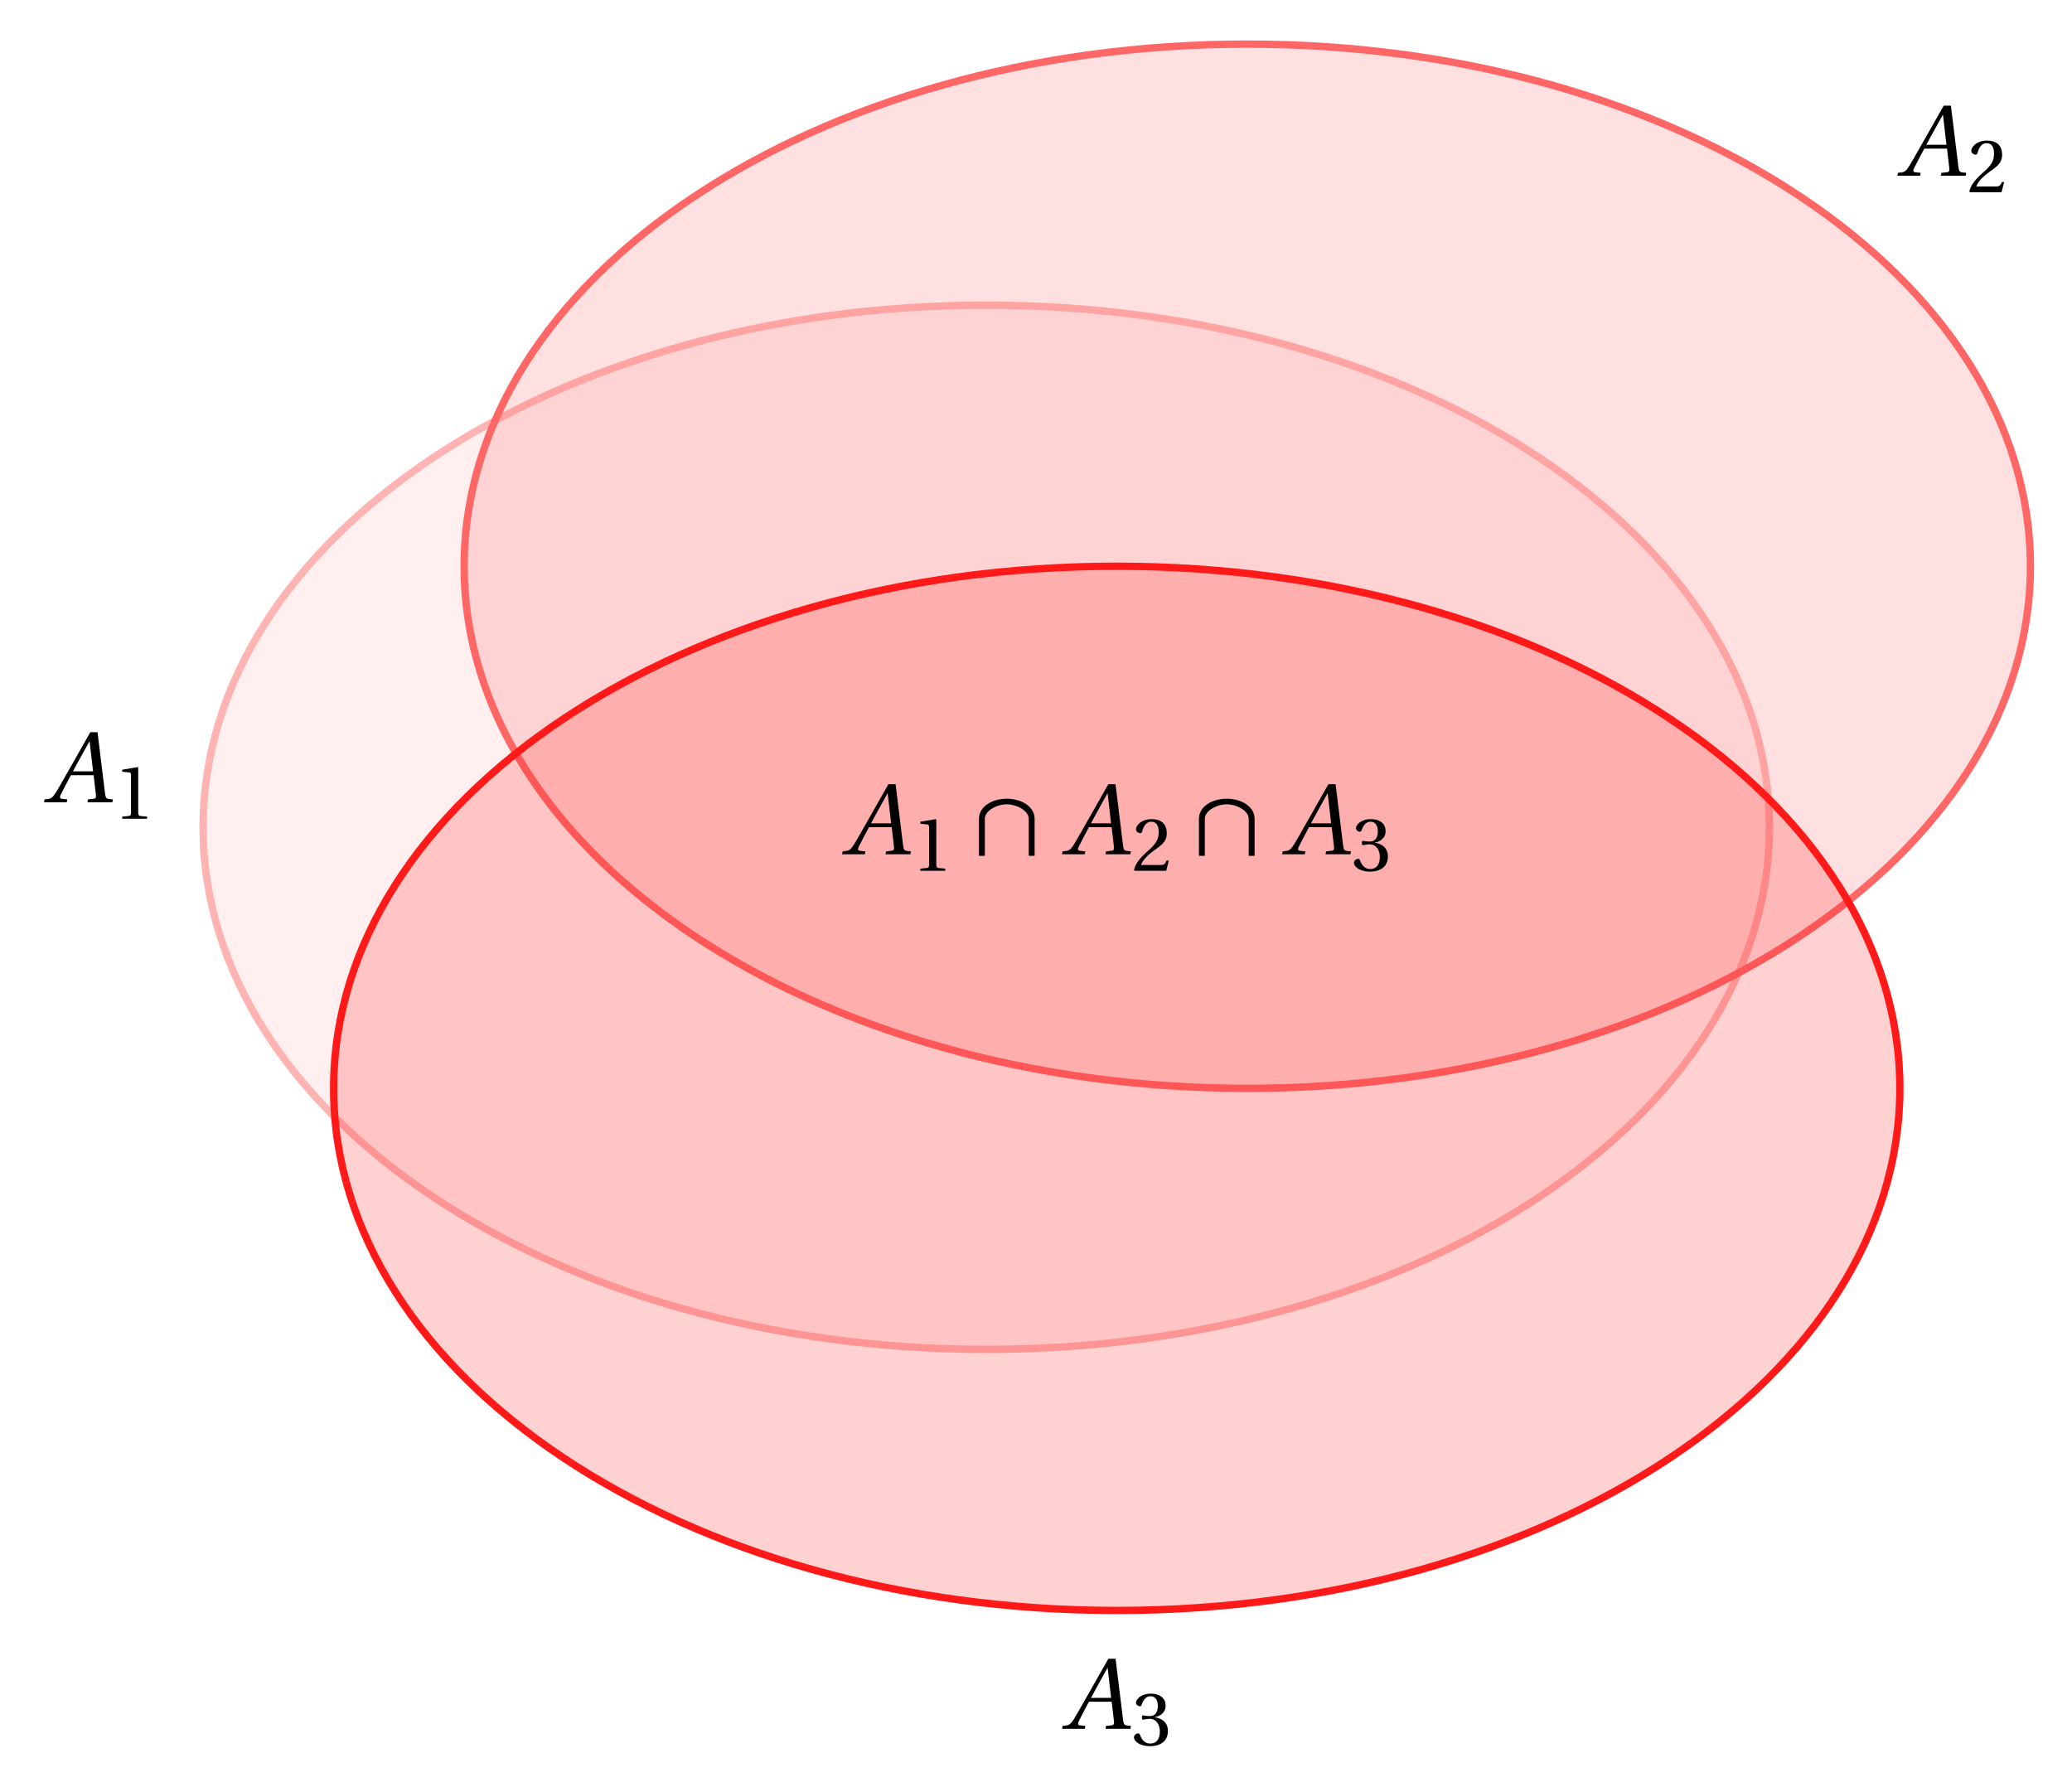
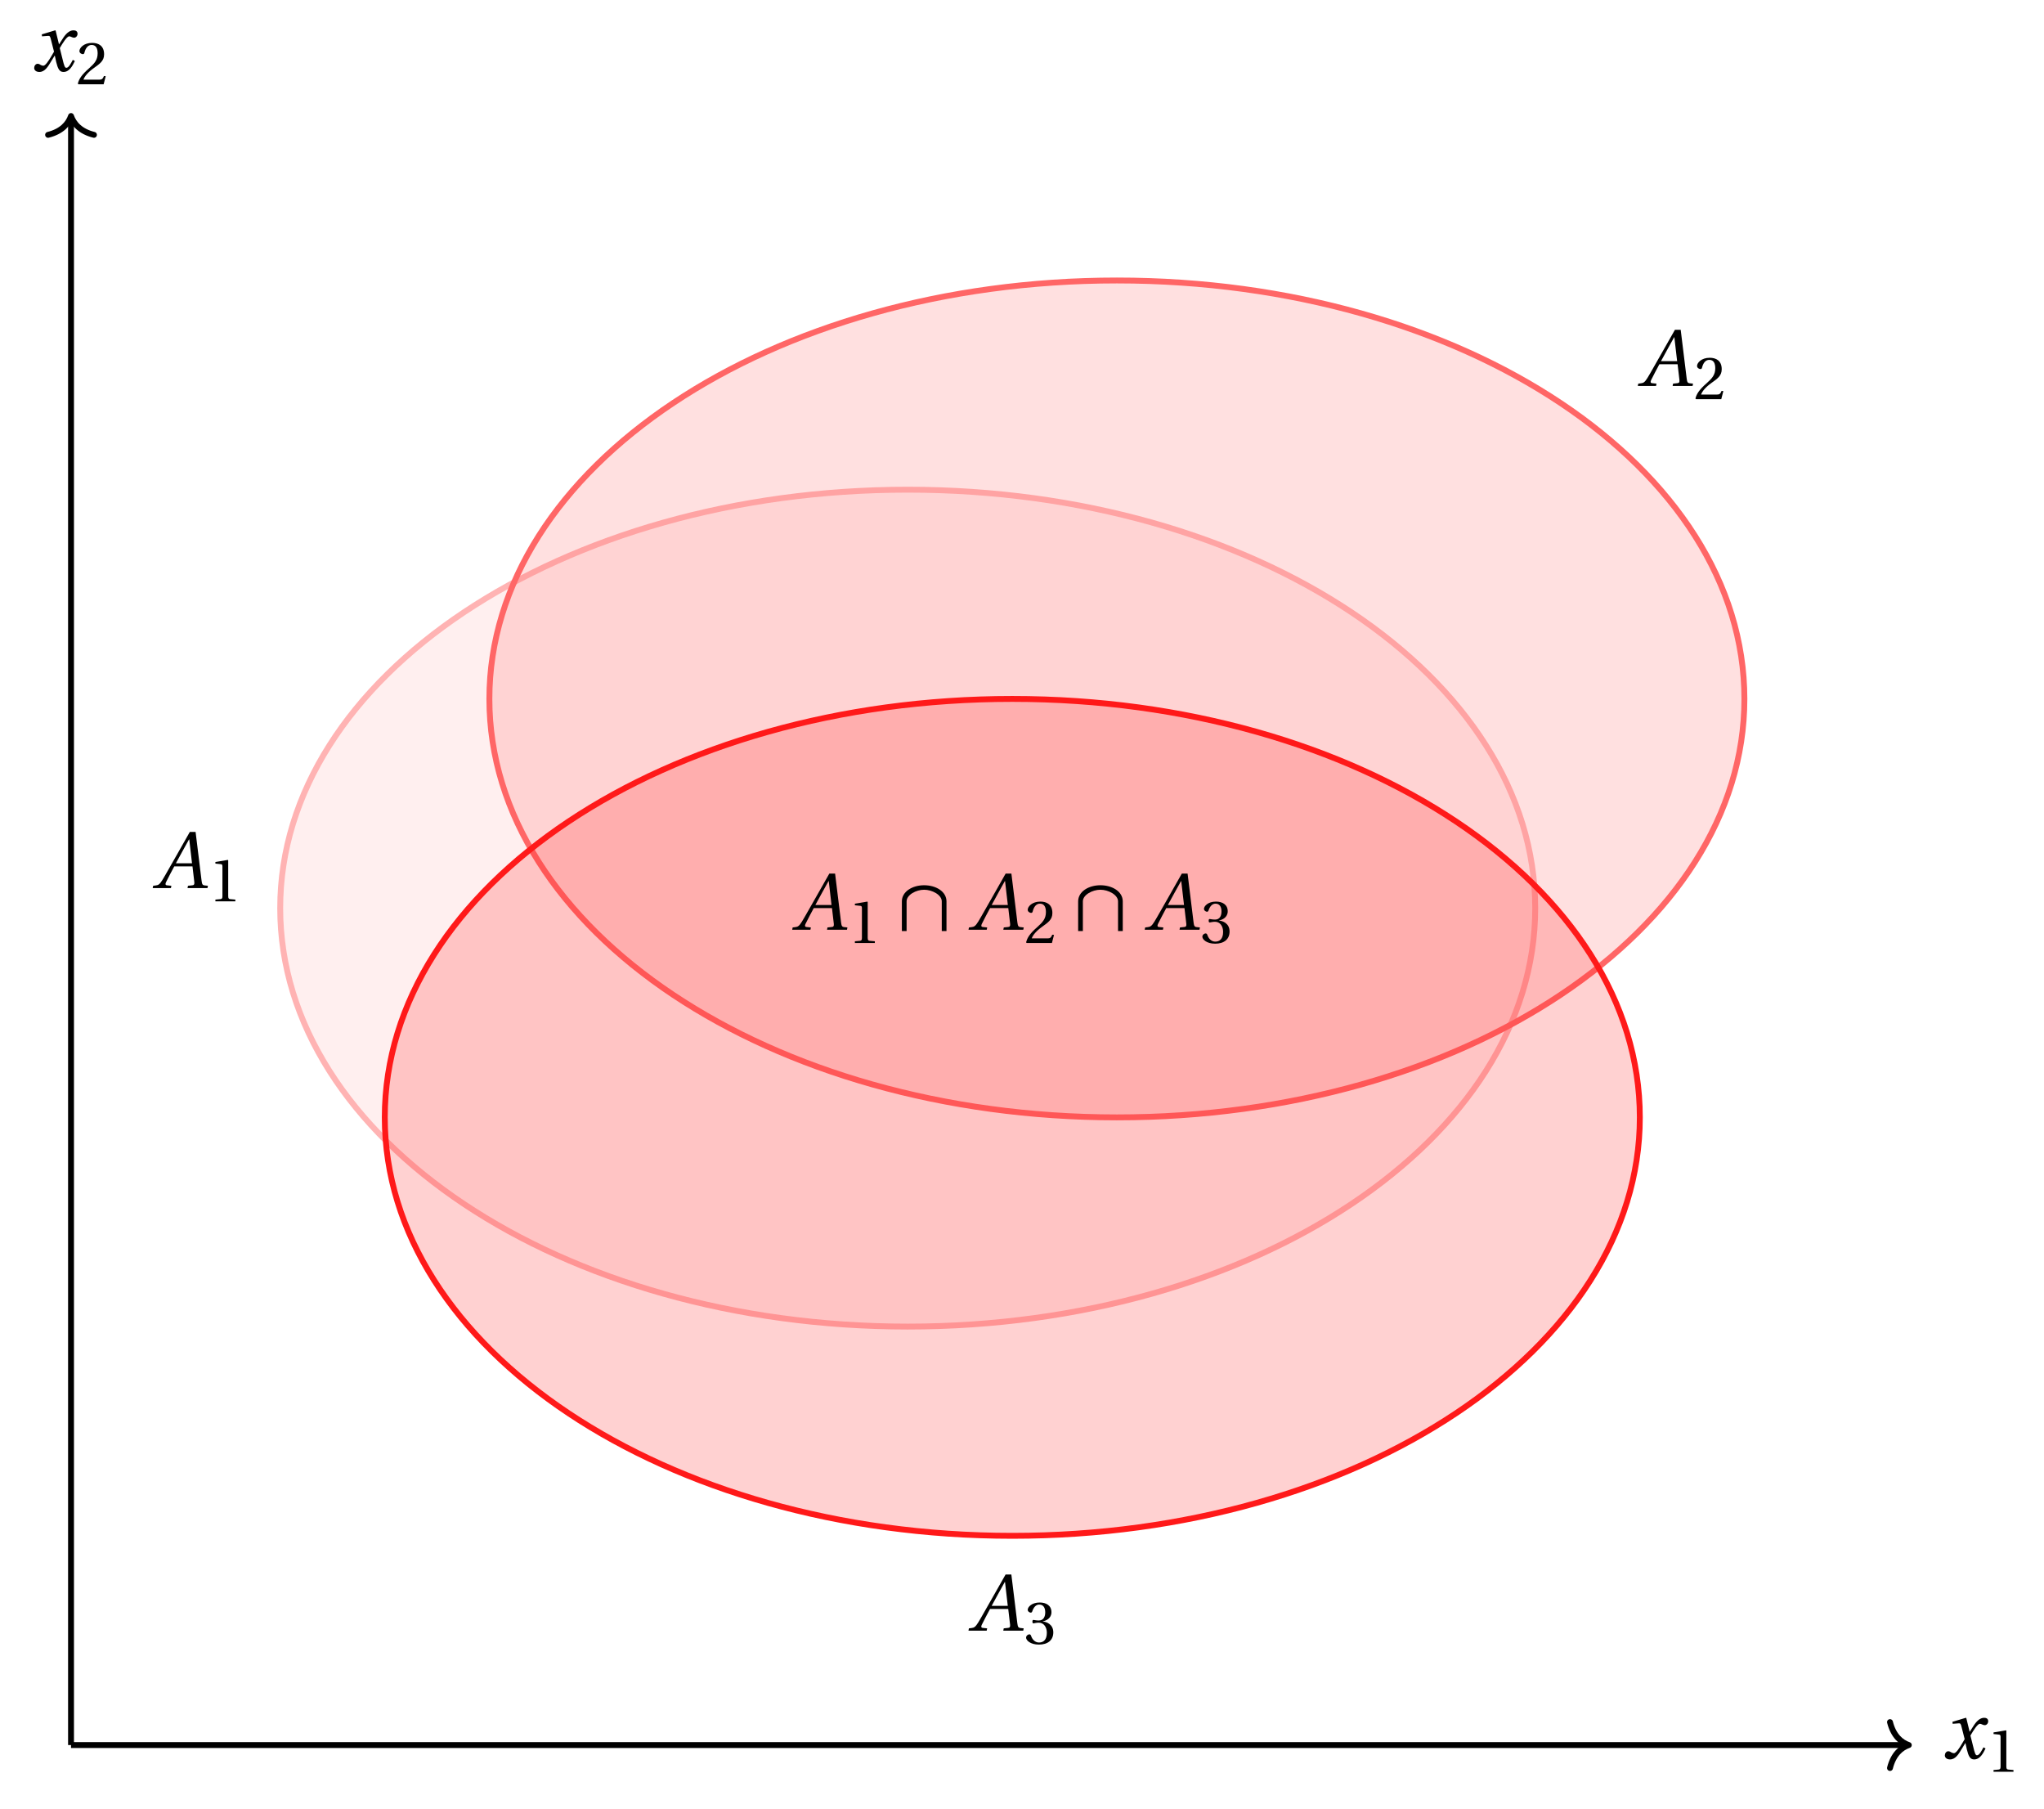
- <svg xmlns="http://www.w3.org/2000/svg" xmlns:xlink="http://www.w3.org/1999/xlink" width="225pt" height="194pt" viewBox="0 0 225 194">
+ <svg xmlns="http://www.w3.org/2000/svg" xmlns:xlink="http://www.w3.org/1999/xlink" width="277pt" height="245pt" viewBox="0 0 277 245">
  <defs>
    <g>
      <g id="glyph-0-0">
+         <path d="M 5.578 -1.516 C 5.312 -1.016 5.016 -0.438 4.703 -0.438 C 4.5 -0.438 4.406 -0.688 4.172 -1.672 L 3.812 -3.109 C 4.219 -3.812 4.781 -4.703 5.094 -4.703 C 5.188 -4.703 5.281 -4.672 5.406 -4.609 C 5.516 -4.562 5.625 -4.516 5.75 -4.516 C 6 -4.516 6.219 -4.75 6.219 -5.047 C 6.219 -5.391 5.969 -5.516 5.672 -5.516 C 5.078 -5.516 4.594 -5 4.203 -4.375 L 3.719 -3.625 L 3.703 -3.625 L 3.25 -5.484 L 3.188 -5.516 L 1.375 -4.969 L 1.406 -4.703 L 2.234 -4.766 C 2.438 -4.781 2.516 -4.719 2.625 -4.219 L 3.031 -2.625 L 2.719 -2.094 C 2.25 -1.281 1.844 -0.719 1.578 -0.719 C 1.469 -0.719 1.359 -0.766 1.25 -0.812 C 1.141 -0.875 1 -0.984 0.812 -0.984 C 0.531 -0.984 0.344 -0.688 0.344 -0.422 C 0.344 -0.109 0.609 0.125 1.047 0.125 C 1.797 0.125 2.219 -0.609 2.672 -1.359 L 3.109 -2.078 L 3.141 -2.078 L 3.328 -1.219 C 3.547 -0.344 3.75 0.125 4.312 0.125 C 5.109 0.125 5.531 -0.688 5.859 -1.359 Z M 5.578 -1.516 " />
+       </g>
+       <g id="glyph-0-1">
        <path d="M 7.172 0 L 7.234 -0.312 L 6.812 -0.359 C 6.484 -0.391 6.438 -0.531 6.375 -0.984 L 5.562 -7.609 L 4.781 -7.609 L 2.938 -4.359 C 2.375 -3.391 1.469 -1.75 1.062 -1.094 C 0.703 -0.516 0.516 -0.391 0.172 -0.359 L -0.188 -0.312 L -0.25 0 L 2.219 0 L 2.281 -0.312 L 1.688 -0.375 C 1.469 -0.391 1.438 -0.547 1.547 -0.781 C 1.906 -1.484 2.266 -2.203 2.672 -2.938 L 5.141 -2.938 L 5.391 -0.797 C 5.422 -0.484 5.328 -0.391 5.109 -0.375 L 4.531 -0.312 L 4.469 0 Z M 5.078 -3.359 L 2.891 -3.359 C 3.469 -4.438 4.078 -5.516 4.672 -6.594 L 4.703 -6.594 Z M 5.078 -3.359 " />
      </g>
      <g id="glyph-1-0">
        <path d="M 3.609 0 L 3.609 -0.234 L 2.906 -0.297 C 2.734 -0.312 2.641 -0.375 2.641 -0.703 L 2.641 -5.562 L 2.594 -5.609 L 0.906 -5.328 L 0.906 -5.109 L 1.672 -5.031 C 1.812 -5 1.859 -4.938 1.859 -4.703 L 1.859 -0.703 C 1.859 -0.547 1.844 -0.453 1.797 -0.391 C 1.75 -0.328 1.688 -0.312 1.594 -0.297 L 0.906 -0.234 L 0.906 0 Z M 3.609 0 " />
      </g>
      <g id="glyph-1-1">
        <path d="M 4 -1.094 L 3.766 -1.125 C 3.594 -0.688 3.438 -0.625 3.109 -0.625 L 0.984 -0.625 C 1.125 -1.062 1.609 -1.641 2.375 -2.188 C 3.172 -2.766 3.781 -3.141 3.781 -4.062 C 3.781 -5.219 3.016 -5.609 2.156 -5.609 C 1.016 -5.609 0.438 -4.922 0.438 -4.5 C 0.438 -4.219 0.75 -4.078 0.891 -4.078 C 1.047 -4.078 1.094 -4.172 1.125 -4.312 C 1.266 -4.875 1.578 -5.328 2.094 -5.328 C 2.734 -5.328 2.906 -4.781 2.906 -4.188 C 2.906 -3.297 2.469 -2.812 1.75 -2.172 C 0.734 -1.281 0.375 -0.719 0.219 -0.078 L 0.312 0 L 3.719 0 Z M 4 -1.094 " />
      </g>
      <g id="glyph-1-2">
        <path d="M 1.078 -3.016 C 1.078 -2.875 1.109 -2.781 1.219 -2.781 C 1.312 -2.781 1.547 -2.875 1.938 -2.875 C 2.641 -2.875 3.031 -2.234 3.031 -1.516 C 3.031 -0.531 2.547 -0.188 1.969 -0.188 C 1.422 -0.188 1.062 -0.609 0.906 -1.062 C 0.859 -1.219 0.781 -1.297 0.656 -1.297 C 0.516 -1.297 0.219 -1.141 0.219 -0.844 C 0.219 -0.484 0.797 0.094 1.953 0.094 C 3.156 0.094 3.906 -0.5 3.906 -1.562 C 3.906 -2.672 2.953 -3 2.5 -3.031 L 2.5 -3.062 C 2.938 -3.141 3.656 -3.469 3.656 -4.297 C 3.656 -5.203 2.938 -5.609 2.062 -5.609 C 0.969 -5.609 0.438 -4.984 0.438 -4.625 C 0.438 -4.375 0.719 -4.234 0.844 -4.234 C 0.953 -4.234 1.016 -4.297 1.047 -4.391 C 1.234 -4.953 1.547 -5.328 2 -5.328 C 2.656 -5.328 2.812 -4.75 2.812 -4.281 C 2.812 -3.781 2.641 -3.172 1.938 -3.172 C 1.547 -3.172 1.312 -3.25 1.219 -3.25 C 1.109 -3.25 1.078 -3.172 1.078 -3.016 Z M 1.078 -3.016 " />
      </g>
      <g id="glyph-2-0">
        <path d="M 6.984 0.172 L 6.984 -3.844 C 6.984 -5.188 5.547 -6.031 3.953 -6.031 C 2.375 -6.031 0.938 -5.188 0.938 -3.844 L 0.938 0.172 L 1.578 0.172 L 1.578 -3.844 C 1.578 -4.734 2.875 -5.422 3.953 -5.422 C 5.031 -5.422 6.344 -4.734 6.344 -3.844 L 6.344 0.172 Z M 6.984 0.172 " />
      </g>
    </g>
  </defs>
-   <path fill-rule="nonzero" fill="rgb(100%, 70%, 70%)" fill-opacity="0.2" stroke-width="0.797" stroke-linecap="butt" stroke-linejoin="miter" stroke="rgb(100%, 70%, 70%)" stroke-opacity="1" stroke-miterlimit="10" d="M 198.428 85.039 C 198.428 116.351 160.353 141.734 113.389 141.734 C 66.42 141.734 28.346 116.351 28.346 85.039 C 28.346 53.73 66.42 28.348 113.389 28.348 C 160.353 28.348 198.428 53.73 198.428 85.039 Z M 198.428 85.039 " transform="matrix(1, 0, 0, -1, -6.291, 174.871)" />
-   <path fill-rule="nonzero" fill="rgb(100%, 39.999%, 39.999%)" fill-opacity="0.2" stroke-width="0.797" stroke-linecap="butt" stroke-linejoin="miter" stroke="rgb(100%, 39.999%, 39.999%)" stroke-opacity="1" stroke-miterlimit="10" d="M 226.775 113.387 C 226.775 144.699 188.701 170.082 141.732 170.082 C 94.768 170.082 56.693 144.699 56.693 113.387 C 56.693 82.074 94.768 56.695 141.732 56.695 C 188.701 56.695 226.775 82.074 226.775 113.387 Z M 226.775 113.387 " transform="matrix(1, 0, 0, -1, -6.291, 174.871)" />
-   <path fill-rule="nonzero" fill="rgb(100%, 9.999%, 9.999%)" fill-opacity="0.2" stroke-width="0.797" stroke-linecap="butt" stroke-linejoin="miter" stroke="rgb(100%, 9.999%, 9.999%)" stroke-opacity="1" stroke-miterlimit="10" d="M 212.6 56.695 C 212.6 88.004 174.529 113.387 127.561 113.387 C 80.592 113.387 42.521 88.004 42.521 56.695 C 42.521 25.383 80.592 -0 127.561 -0 C 174.529 -0 212.6 25.383 212.6 56.695 Z M 212.6 56.695 " transform="matrix(1, 0, 0, -1, -6.291, 174.871)" />
+   <path fill="none" stroke-width="0.797" stroke-linecap="butt" stroke-linejoin="miter" stroke="rgb(0%, 0%, 0%)" stroke-opacity="1" stroke-miterlimit="10" d="M -0 -28.347 L 248.656 -28.347 " transform="matrix(1, 0, 0, -1, 9.625, 208.079)" />
+   <path fill="none" stroke-width="0.797" stroke-linecap="round" stroke-linejoin="round" stroke="rgb(0%, 0%, 0%)" stroke-opacity="1" stroke-miterlimit="10" d="M -2.55 3.109 C -2.085 1.246 -1.046 0.363 0.001 0 C -1.046 -0.363 -2.085 -1.246 -2.55 -3.109 " transform="matrix(1, 0, 0, -1, 258.6785, 236.4258)" />
  <g fill="rgb(0%, 0%, 0%)" fill-opacity="1">
-     <use xlink:href="#glyph-0-0" x="91.691" y="92.759" />
+     <use xlink:href="#glyph-0-0" x="263.218" y="238.248" />
  </g>
  <g fill="rgb(0%, 0%, 0%)" fill-opacity="1">
-     <use xlink:href="#glyph-1-0" x="99.032" y="94.552" />
+     <use xlink:href="#glyph-1-0" x="269.255" y="240.042" />
+   </g>
+   <path fill="none" stroke-width="0.797" stroke-linecap="butt" stroke-linejoin="miter" stroke="rgb(0%, 0%, 0%)" stroke-opacity="1" stroke-miterlimit="10" d="M -0 -28.347 L -0 191.962 " transform="matrix(1, 0, 0, -1, 9.625, 208.079)" />
+   <path fill="none" stroke-width="0.797" stroke-linecap="round" stroke-linejoin="round" stroke="rgb(0%, 0%, 0%)" stroke-opacity="1" stroke-miterlimit="10" d="M -2.55 3.109 C -2.086 1.246 -1.046 0.363 0 0 C -1.046 -0.363 -2.086 -1.246 -2.55 -3.109 " transform="matrix(0, -1, -1, 0, 9.625, 15.71914)" />
+   <g fill="rgb(0%, 0%, 0%)" fill-opacity="1">
+     <use xlink:href="#glyph-0-0" x="4.289" y="9.625" />
  </g>
  <g fill="rgb(0%, 0%, 0%)" fill-opacity="1">
-     <use xlink:href="#glyph-2-0" x="105.367" y="92.759" />
+     <use xlink:href="#glyph-1-1" x="10.326" y="11.418" />
+   </g>
+   <path fill-rule="nonzero" fill="rgb(100%, 70%, 70%)" fill-opacity="0.2" stroke-width="0.797" stroke-linecap="butt" stroke-linejoin="miter" stroke="rgb(100%, 70%, 70%)" stroke-opacity="1" stroke-miterlimit="10" d="M 198.426 85.04 C 198.426 116.352 160.355 141.735 113.387 141.735 C 66.422 141.735 28.348 116.352 28.348 85.04 C 28.348 53.727 66.422 28.349 113.387 28.349 C 160.355 28.349 198.426 53.727 198.426 85.04 Z M 198.426 85.04 " transform="matrix(1, 0, 0, -1, 9.625, 208.079)" />
+   <path fill-rule="nonzero" fill="rgb(100%, 39.999%, 39.999%)" fill-opacity="0.2" stroke-width="0.797" stroke-linecap="butt" stroke-linejoin="miter" stroke="rgb(100%, 39.999%, 39.999%)" stroke-opacity="1" stroke-miterlimit="10" d="M 226.773 113.388 C 226.773 144.7 188.699 170.079 141.734 170.079 C 94.766 170.079 56.695 144.7 56.695 113.388 C 56.695 82.075 94.766 56.692 141.734 56.692 C 188.699 56.692 226.773 82.075 226.773 113.388 Z M 226.773 113.388 " transform="matrix(1, 0, 0, -1, 9.625, 208.079)" />
+   <path fill-rule="nonzero" fill="rgb(100%, 9.999%, 9.999%)" fill-opacity="0.2" stroke-width="0.797" stroke-linecap="butt" stroke-linejoin="miter" stroke="rgb(100%, 9.999%, 9.999%)" stroke-opacity="1" stroke-miterlimit="10" d="M 212.602 56.692 C 212.602 88.005 174.527 113.388 127.562 113.388 C 80.594 113.388 42.52 88.005 42.52 56.692 C 42.52 25.384 80.594 0.001 127.562 0.001 C 174.527 0.001 212.602 25.384 212.602 56.692 Z M 212.602 56.692 " transform="matrix(1, 0, 0, -1, 9.625, 208.079)" />
+   <g fill="rgb(0%, 0%, 0%)" fill-opacity="1">
+     <use xlink:href="#glyph-0-1" x="107.608" y="125.967" />
  </g>
  <g fill="rgb(0%, 0%, 0%)" fill-opacity="1">
-     <use xlink:href="#glyph-0-0" x="115.574" y="92.759" />
+     <use xlink:href="#glyph-1-0" x="114.948" y="127.76" />
  </g>
  <g fill="rgb(0%, 0%, 0%)" fill-opacity="1">
-     <use xlink:href="#glyph-1-1" x="122.919" y="94.552" />
+     <use xlink:href="#glyph-2-0" x="121.283" y="125.967" />
  </g>
  <g fill="rgb(0%, 0%, 0%)" fill-opacity="1">
-     <use xlink:href="#glyph-2-0" x="129.254" y="92.759" />
+     <use xlink:href="#glyph-0-1" x="131.501" y="125.967" />
  </g>
  <g fill="rgb(0%, 0%, 0%)" fill-opacity="1">
-     <use xlink:href="#glyph-0-0" x="139.472" y="92.759" />
+     <use xlink:href="#glyph-1-1" x="138.836" y="127.76" />
  </g>
  <g fill="rgb(0%, 0%, 0%)" fill-opacity="1">
-     <use xlink:href="#glyph-1-2" x="146.807" y="94.552" />
+     <use xlink:href="#glyph-2-0" x="145.171" y="125.967" />
  </g>
  <g fill="rgb(0%, 0%, 0%)" fill-opacity="1">
-     <use xlink:href="#glyph-0-0" x="5.028" y="87.112" />
+     <use xlink:href="#glyph-0-1" x="155.378" y="125.967" />
  </g>
  <g fill="rgb(0%, 0%, 0%)" fill-opacity="1">
-     <use xlink:href="#glyph-1-0" x="12.368" y="88.905" />
+     <use xlink:href="#glyph-1-2" x="162.723" y="127.76" />
  </g>
  <g fill="rgb(0%, 0%, 0%)" fill-opacity="1">
-     <use xlink:href="#glyph-0-0" x="206.288" y="19.08" />
+     <use xlink:href="#glyph-0-1" x="20.944" y="120.32" />
  </g>
  <g fill="rgb(0%, 0%, 0%)" fill-opacity="1">
-     <use xlink:href="#glyph-1-1" x="213.628" y="20.874" />
+     <use xlink:href="#glyph-1-0" x="28.285" y="122.113" />
  </g>
  <g fill="rgb(0%, 0%, 0%)" fill-opacity="1">
-     <use xlink:href="#glyph-0-0" x="115.579" y="187.72" />
+     <use xlink:href="#glyph-0-1" x="222.204" y="52.288" />
  </g>
  <g fill="rgb(0%, 0%, 0%)" fill-opacity="1">
-     <use xlink:href="#glyph-1-2" x="122.919" y="189.513" />
+     <use xlink:href="#glyph-1-1" x="229.544" y="54.082" />
+   </g>
+   <g fill="rgb(0%, 0%, 0%)" fill-opacity="1">
+     <use xlink:href="#glyph-0-1" x="131.495" y="220.928" />
+   </g>
+   <g fill="rgb(0%, 0%, 0%)" fill-opacity="1">
+     <use xlink:href="#glyph-1-2" x="138.836" y="222.721" />
  </g>
</svg>
